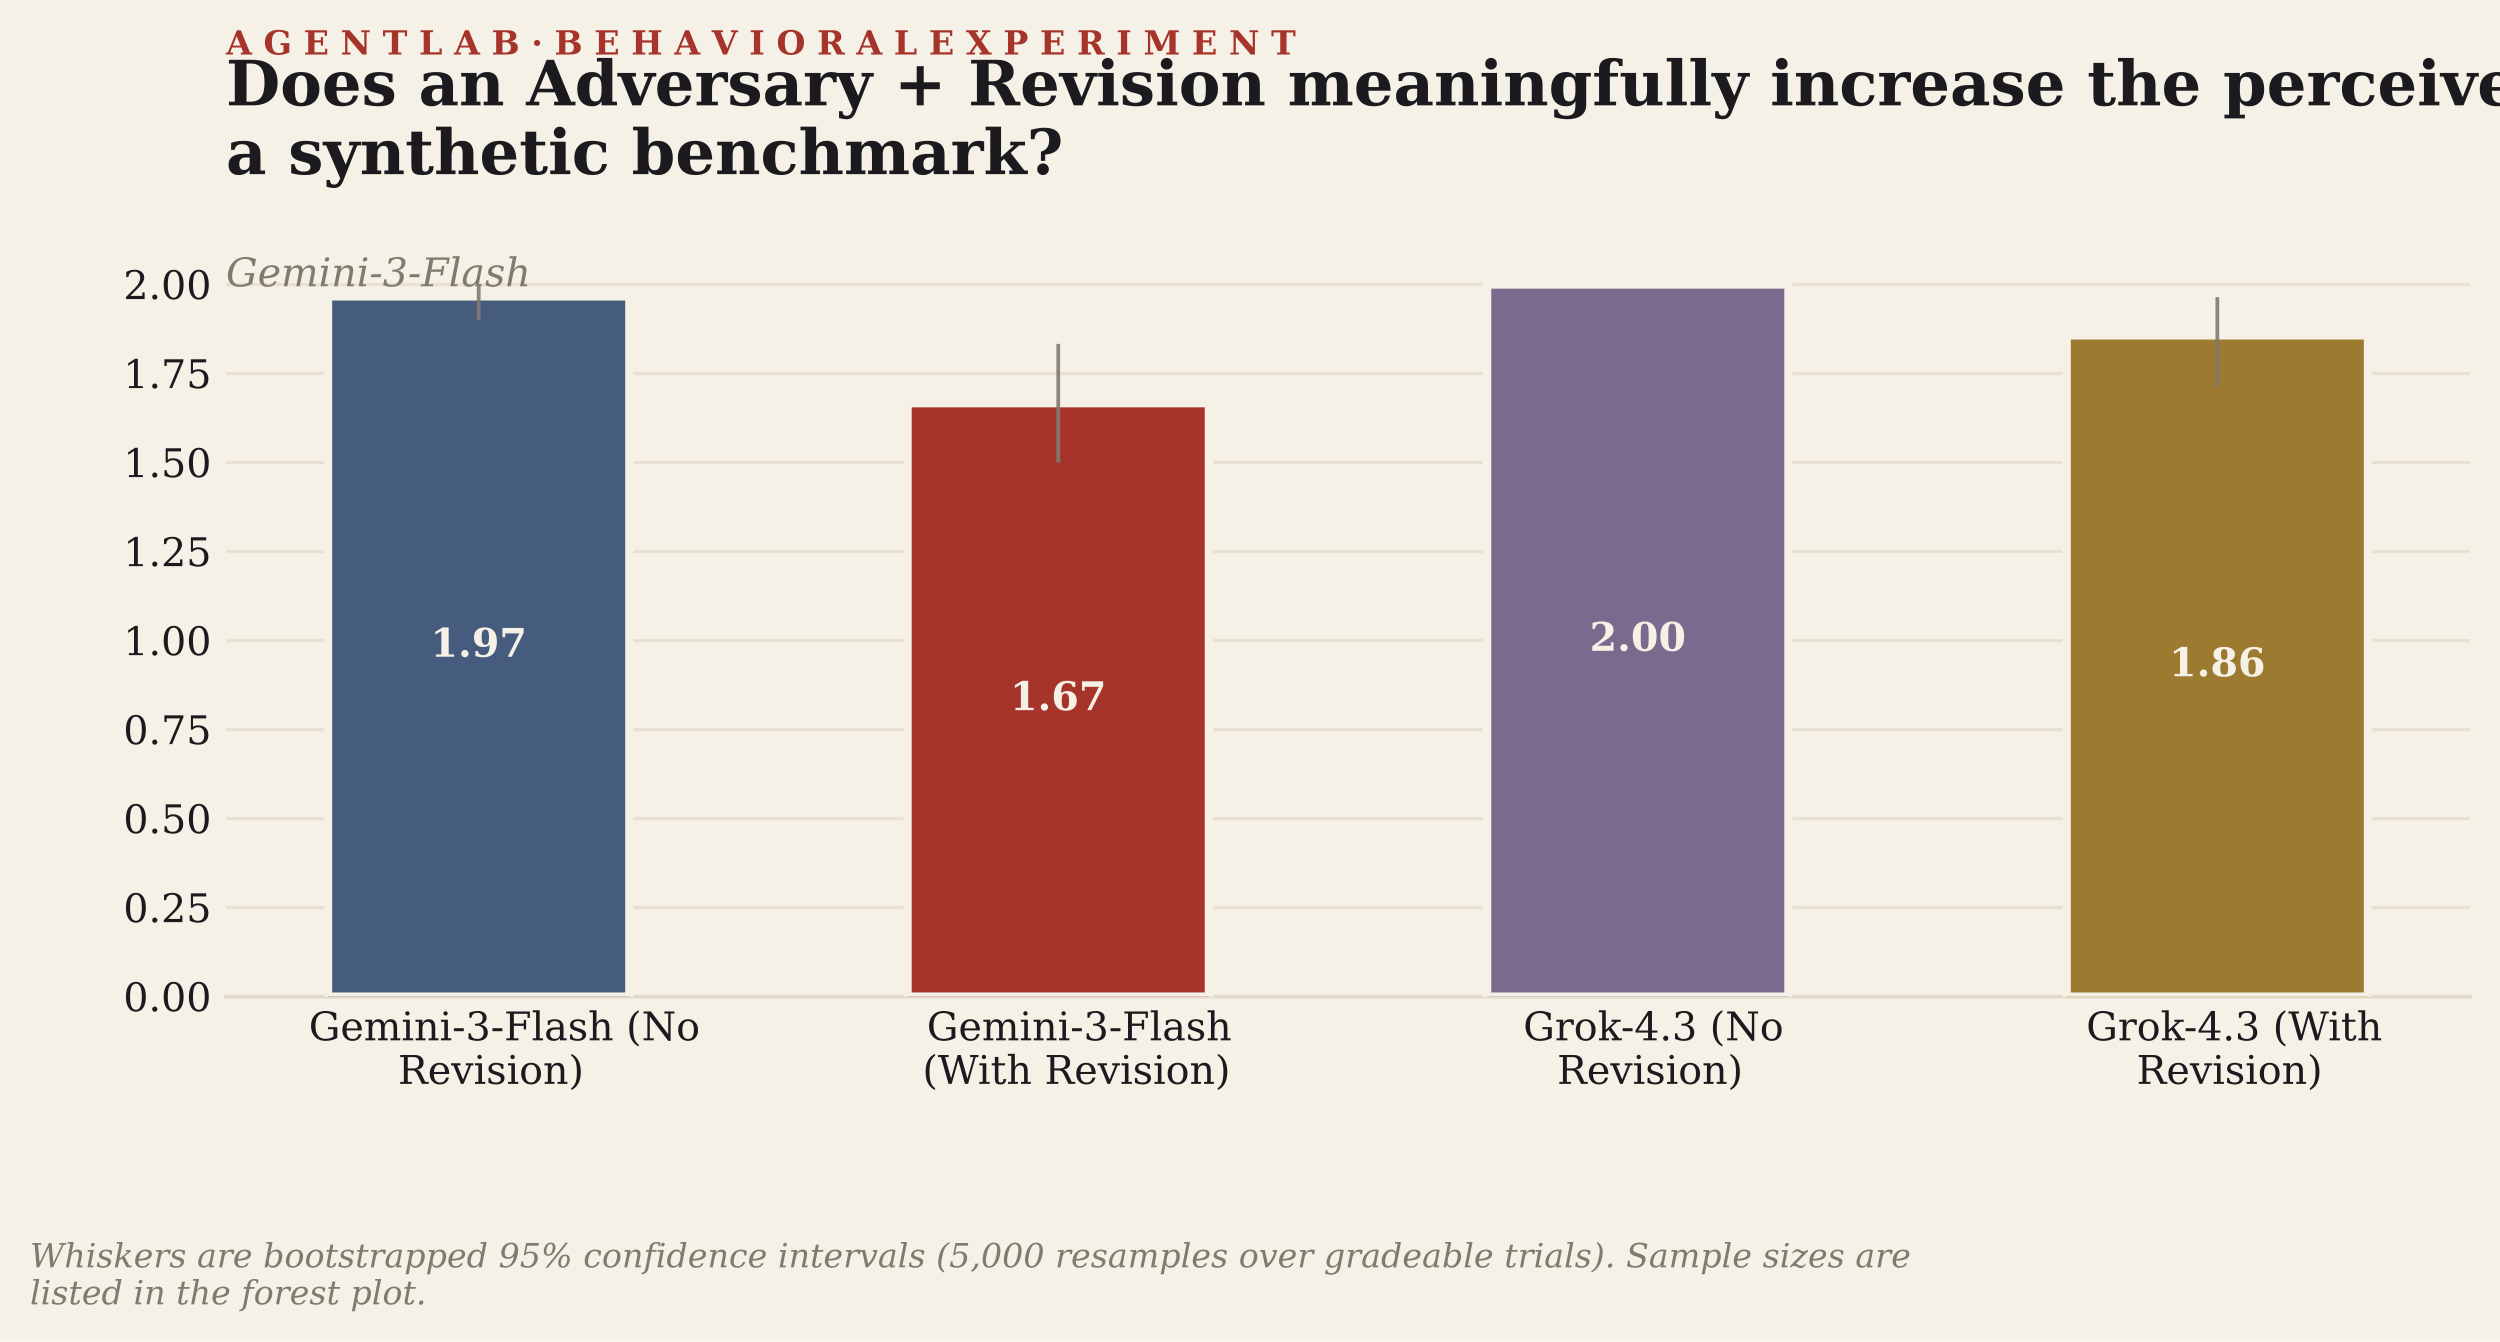
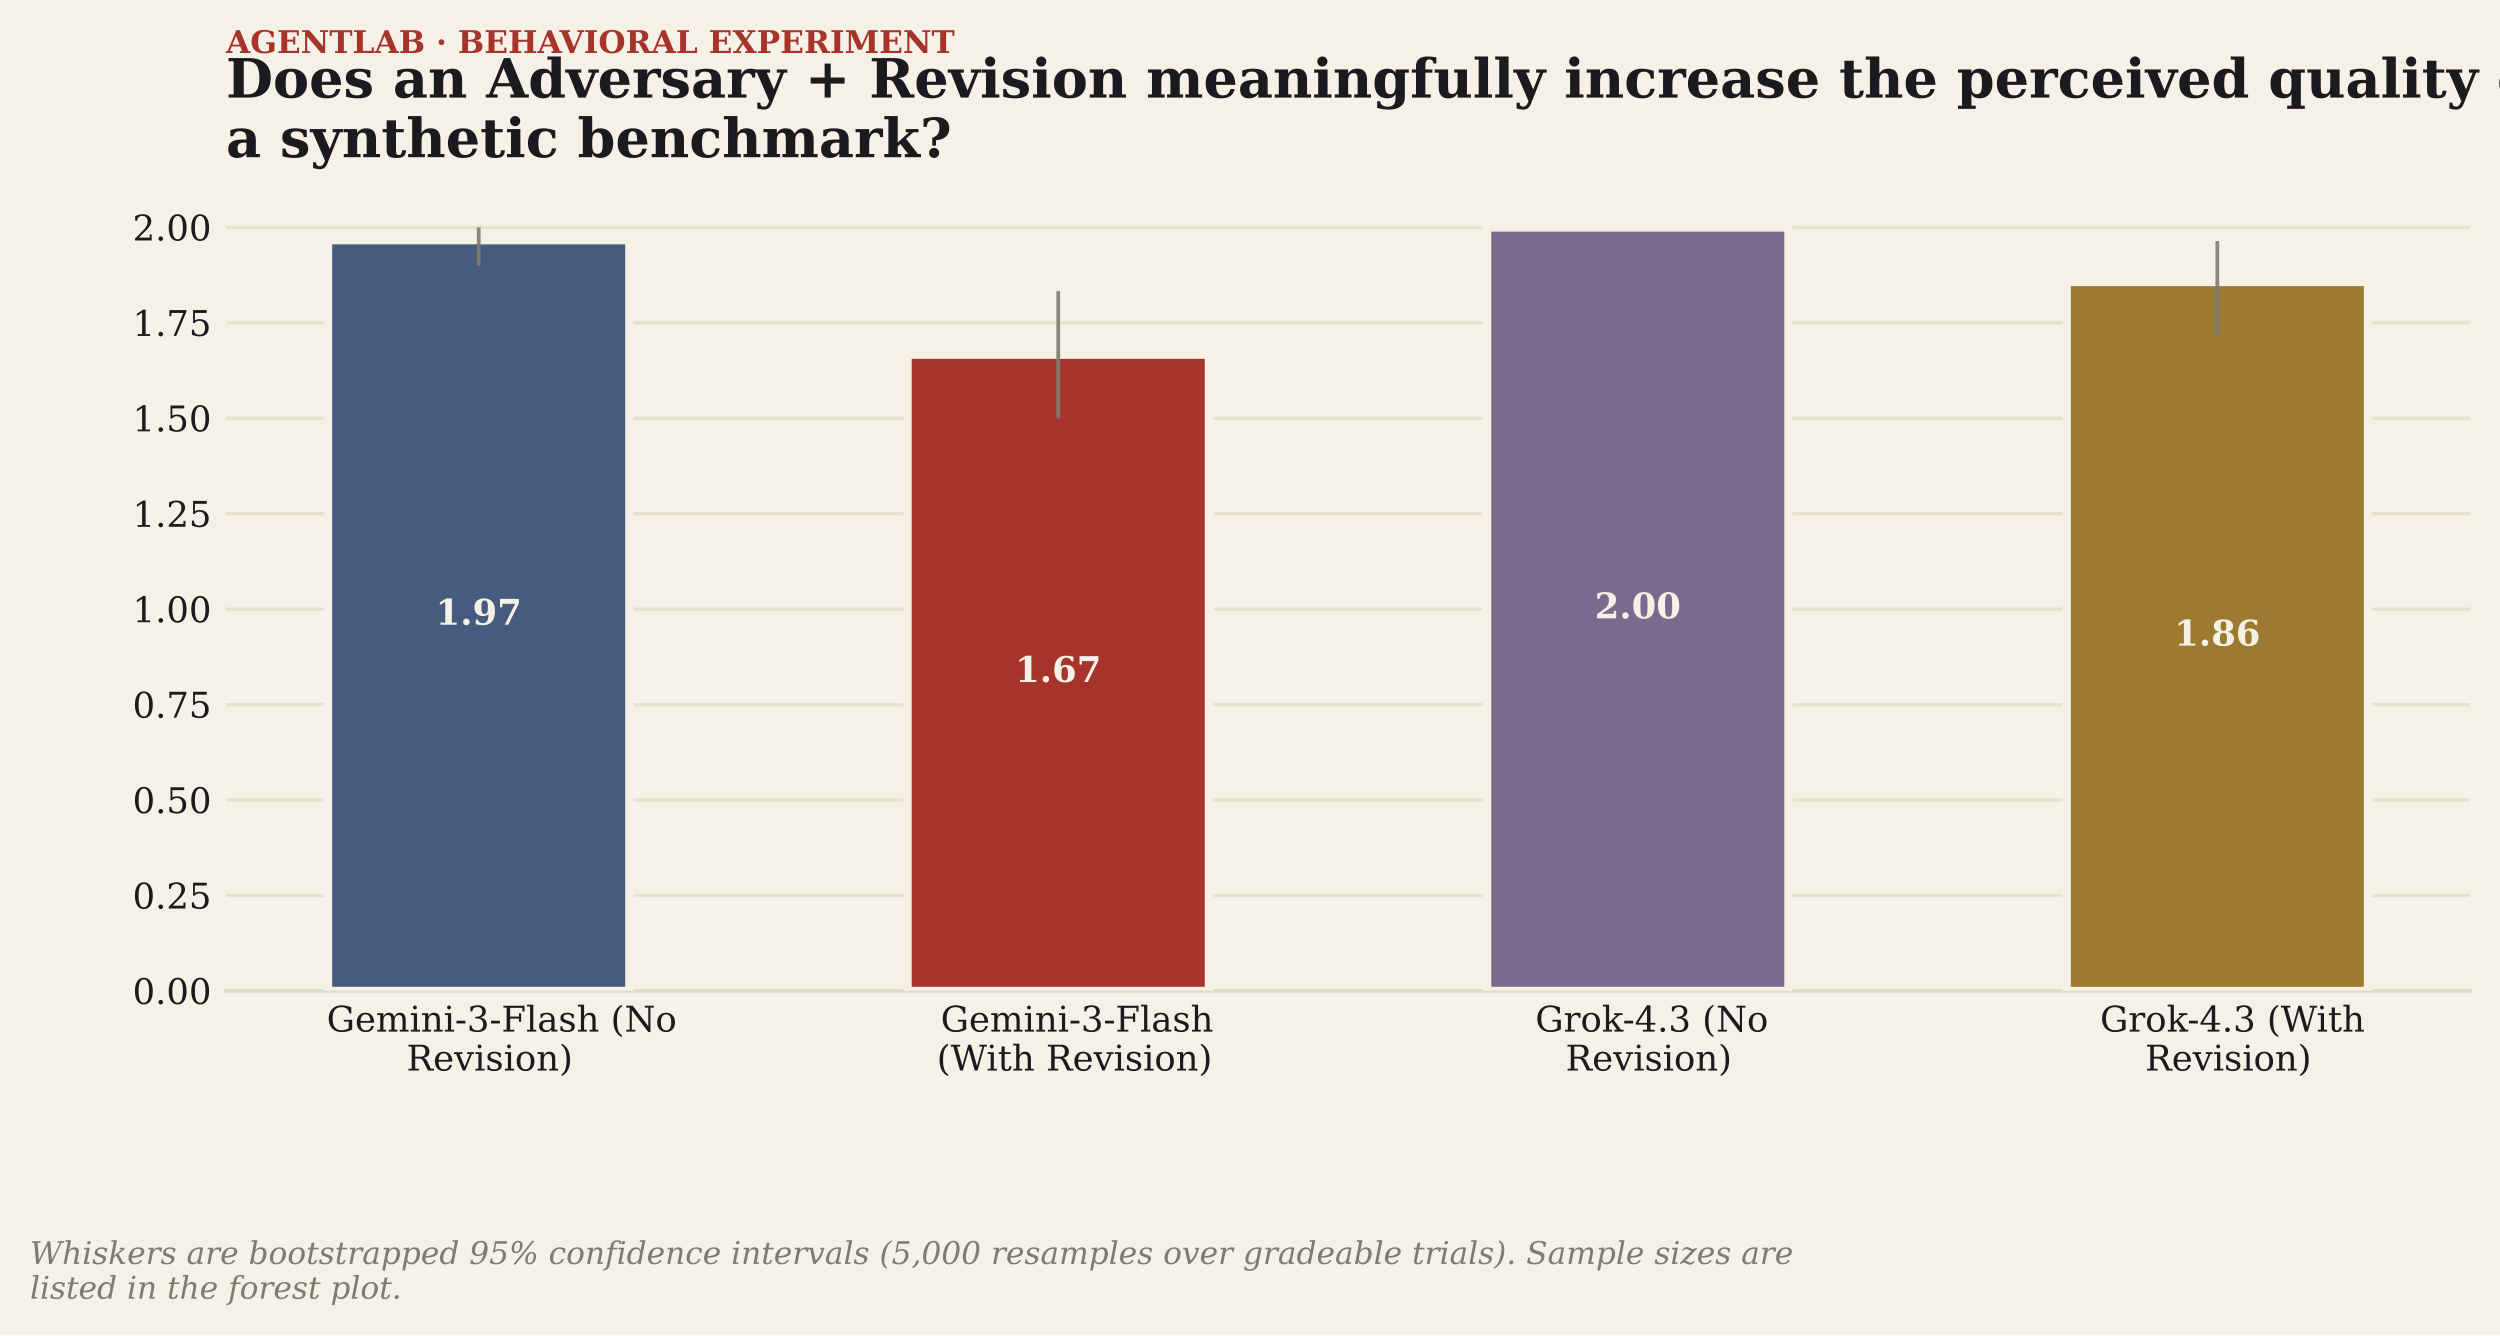
- <svg xmlns="http://www.w3.org/2000/svg" width="600.163pt" height="322.066pt" viewBox="0 0 600.163 322.066" version="1.1">
+ <svg xmlns="http://www.w3.org/2000/svg" width="600.163pt" height="320.597pt" viewBox="0 0 600.163 320.597" version="1.1">
  <defs>
    <style type="text/css">*{stroke-linejoin: round; stroke-linecap: butt}</style>
  </defs>
  <g id="figure_1">
    <g id="patch_1">
-       <path d="M 0 322.066  L 600.163 322.066  L 600.163 0  L 0 0  z " style="fill: #f6f1e6" />
+       <path d="M 0 320.597  L 600.163 320.597  L 600.163 0  L 0 0  z " style="fill: #f6f1e6" />
    </g>
    <g id="axes_1">
      <g id="patch_2">
-         <path d="M 54.259 239.251  L 592.963 239.251  L 592.963 59.755  L 54.259 59.755  z " style="fill: #f6f1e6" />
+         <path d="M 54.259 237.892  L 592.963 237.892  L 592.963 45.436  L 54.259 45.436  z " style="fill: #f6f1e6" />
      </g>
      <g id="matplotlib.axis_1">
        <g id="xtick_1">
          <g id="text_1">
-             <text style="fill: #1b1b1f; font: 9.5px 'Charter', 'Georgia', 'DejaVu Serif'" transform="translate(74.13436 249.7411)">Gemini-3-Flash (No</text>
-             <text style="fill: #1b1b1f; font: 9.5px 'Charter', 'Georgia', 'DejaVu Serif'" transform="translate(95.54573 260.1983)">Revision)</text>
+             <text style="fill: #1b1b1f; font: 8.5px 'Charter', 'Georgia', 'DejaVu Serif'" transform="translate(78.42749 247.646)">Gemini-3-Flash (No</text>
+             <text style="fill: #1b1b1f; font: 8.5px 'Charter', 'Georgia', 'DejaVu Serif'" transform="translate(97.58503 257.0024)">Revision)</text>
          </g>
        </g>
        <g id="xtick_2">
          <g id="text_2">
-             <text style="fill: #1b1b1f; font: 9.5px 'Charter', 'Georgia', 'DejaVu Serif'" transform="translate(222.5101 249.7411)">Gemini-3-Flash</text>
-             <text style="fill: #1b1b1f; font: 9.5px 'Charter', 'Georgia', 'DejaVu Serif'" transform="translate(221.4525 260.1983)">(With Revision)</text>
+             <text style="fill: #1b1b1f; font: 8.5px 'Charter', 'Georgia', 'DejaVu Serif'" transform="translate(225.8298 247.646)">Gemini-3-Flash</text>
+             <text style="fill: #1b1b1f; font: 8.5px 'Charter', 'Georgia', 'DejaVu Serif'" transform="translate(224.8835 257.0024)">(With Revision)</text>
          </g>
        </g>
        <g id="xtick_3">
          <g id="text_3">
-             <text style="fill: #1b1b1f; font: 9.5px 'Charter', 'Georgia', 'DejaVu Serif'" transform="translate(365.6839 249.7411)">Grok-4.3 (No</text>
-             <text style="fill: #1b1b1f; font: 9.5px 'Charter', 'Georgia', 'DejaVu Serif'" transform="translate(373.8019 260.1983)">Revision)</text>
+             <text style="fill: #1b1b1f; font: 8.5px 'Charter', 'Georgia', 'DejaVu Serif'" transform="translate(368.5777 247.646)">Grok-4.3 (No</text>
+             <text style="fill: #1b1b1f; font: 8.5px 'Charter', 'Georgia', 'DejaVu Serif'" transform="translate(375.8412 257.0024)">Revision)</text>
          </g>
        </g>
        <g id="xtick_4">
          <g id="text_4">
-             <text style="fill: #1b1b1f; font: 9.5px 'Charter', 'Georgia', 'DejaVu Serif'" transform="translate(500.8383 249.7411)">Grok-4.3 (With</text>
-             <text style="fill: #1b1b1f; font: 9.5px 'Charter', 'Georgia', 'DejaVu Serif'" transform="translate(512.93 260.1983)">Revision)</text>
+             <text style="fill: #1b1b1f; font: 8.5px 'Charter', 'Georgia', 'DejaVu Serif'" transform="translate(504.1504 247.646)">Grok-4.3 (With</text>
+             <text style="fill: #1b1b1f; font: 8.5px 'Charter', 'Georgia', 'DejaVu Serif'" transform="translate(514.9693 257.0024)">Revision)</text>
          </g>
        </g>
      </g>
      <g id="matplotlib.axis_2">
        <g id="ytick_1">
          <g id="line2d_1">
-             <path d="M 54.259 239.251  L 592.963 239.251  " clip-path="url(#p202a05c0cf)" style="fill: none; stroke: #e3dbc9; stroke-opacity: 0.7; stroke-width: 0.8; stroke-linecap: square" />
+             <path d="M 54.259 237.892  L 592.963 237.892  " clip-path="url(#p431f4a4c74)" style="fill: none; stroke: #e3dbc9; stroke-opacity: 0.7; stroke-width: 0.8; stroke-linecap: square" />
          </g>
          <g id="text_5">
-             <text style="fill: #1b1b1f; font: 9.5px 'Charter', 'Georgia', 'DejaVu Serif'; text-anchor: end" x="50.759" y="242.746" transform="rotate(-0 50.7592 242.7462)">0.00</text>
+             <text style="fill: #1b1b1f; font: 8.5px 'Charter', 'Georgia', 'DejaVu Serif'; text-anchor: end" x="50.759" y="241.019" transform="rotate(-0 50.7592 241.0189)">0.00</text>
          </g>
        </g>
        <g id="ytick_2">
          <g id="line2d_2">
-             <path d="M 54.259 217.883  L 592.963 217.883  " clip-path="url(#p202a05c0cf)" style="fill: none; stroke: #e3dbc9; stroke-opacity: 0.7; stroke-width: 0.8; stroke-linecap: square" />
+             <path d="M 54.259 214.98  L 592.963 214.98  " clip-path="url(#p431f4a4c74)" style="fill: none; stroke: #e3dbc9; stroke-opacity: 0.7; stroke-width: 0.8; stroke-linecap: square" />
          </g>
          <g id="text_6">
-             <text style="fill: #1b1b1f; font: 9.5px 'Charter', 'Georgia', 'DejaVu Serif'; text-anchor: end" x="50.759" y="221.378" transform="rotate(-0 50.7592 221.3776)">0.25</text>
+             <text style="fill: #1b1b1f; font: 8.5px 'Charter', 'Georgia', 'DejaVu Serif'; text-anchor: end" x="50.759" y="218.108" transform="rotate(-0 50.7592 218.1075)">0.25</text>
          </g>
        </g>
        <g id="ytick_3">
          <g id="line2d_3">
-             <path d="M 54.259 196.514  L 592.963 196.514  " clip-path="url(#p202a05c0cf)" style="fill: none; stroke: #e3dbc9; stroke-opacity: 0.7; stroke-width: 0.8; stroke-linecap: square" />
+             <path d="M 54.259 192.069  L 592.963 192.069  " clip-path="url(#p431f4a4c74)" style="fill: none; stroke: #e3dbc9; stroke-opacity: 0.7; stroke-width: 0.8; stroke-linecap: square" />
          </g>
          <g id="text_7">
-             <text style="fill: #1b1b1f; font: 9.5px 'Charter', 'Georgia', 'DejaVu Serif'; text-anchor: end" x="50.759" y="200.009" transform="rotate(-0 50.7592 200.009)">0.50</text>
+             <text style="fill: #1b1b1f; font: 8.5px 'Charter', 'Georgia', 'DejaVu Serif'; text-anchor: end" x="50.759" y="195.196" transform="rotate(-0 50.7592 195.1961)">0.50</text>
          </g>
        </g>
        <g id="ytick_4">
          <g id="line2d_4">
-             <path d="M 54.259 175.145  L 592.963 175.145  " clip-path="url(#p202a05c0cf)" style="fill: none; stroke: #e3dbc9; stroke-opacity: 0.7; stroke-width: 0.8; stroke-linecap: square" />
+             <path d="M 54.259 169.158  L 592.963 169.158  " clip-path="url(#p431f4a4c74)" style="fill: none; stroke: #e3dbc9; stroke-opacity: 0.7; stroke-width: 0.8; stroke-linecap: square" />
          </g>
          <g id="text_8">
-             <text style="fill: #1b1b1f; font: 9.5px 'Charter', 'Georgia', 'DejaVu Serif'; text-anchor: end" x="50.759" y="178.64" transform="rotate(-0 50.7592 178.6405)">0.75</text>
+             <text style="fill: #1b1b1f; font: 8.5px 'Charter', 'Georgia', 'DejaVu Serif'; text-anchor: end" x="50.759" y="172.285" transform="rotate(-0 50.7592 172.2847)">0.75</text>
          </g>
        </g>
        <g id="ytick_5">
          <g id="line2d_5">
-             <path d="M 54.259 153.777  L 592.963 153.777  " clip-path="url(#p202a05c0cf)" style="fill: none; stroke: #e3dbc9; stroke-opacity: 0.7; stroke-width: 0.8; stroke-linecap: square" />
+             <path d="M 54.259 146.246  L 592.963 146.246  " clip-path="url(#p431f4a4c74)" style="fill: none; stroke: #e3dbc9; stroke-opacity: 0.7; stroke-width: 0.8; stroke-linecap: square" />
          </g>
          <g id="text_9">
-             <text style="fill: #1b1b1f; font: 9.5px 'Charter', 'Georgia', 'DejaVu Serif'; text-anchor: end" x="50.759" y="157.272" transform="rotate(-0 50.7592 157.2719)">1.00</text>
+             <text style="fill: #1b1b1f; font: 8.5px 'Charter', 'Georgia', 'DejaVu Serif'; text-anchor: end" x="50.759" y="149.373" transform="rotate(-0 50.7592 149.3732)">1.00</text>
          </g>
        </g>
        <g id="ytick_6">
          <g id="line2d_6">
-             <path d="M 54.259 132.408  L 592.963 132.408  " clip-path="url(#p202a05c0cf)" style="fill: none; stroke: #e3dbc9; stroke-opacity: 0.7; stroke-width: 0.8; stroke-linecap: square" />
+             <path d="M 54.259 123.335  L 592.963 123.335  " clip-path="url(#p431f4a4c74)" style="fill: none; stroke: #e3dbc9; stroke-opacity: 0.7; stroke-width: 0.8; stroke-linecap: square" />
          </g>
          <g id="text_10">
-             <text style="fill: #1b1b1f; font: 9.5px 'Charter', 'Georgia', 'DejaVu Serif'; text-anchor: end" x="50.759" y="135.903" transform="rotate(-0 50.7592 135.9033)">1.25</text>
+             <text style="fill: #1b1b1f; font: 8.5px 'Charter', 'Georgia', 'DejaVu Serif'; text-anchor: end" x="50.759" y="126.462" transform="rotate(-0 50.7592 126.4618)">1.25</text>
          </g>
        </g>
        <g id="ytick_7">
          <g id="line2d_7">
-             <path d="M 54.259 111.04  L 592.963 111.04  " clip-path="url(#p202a05c0cf)" style="fill: none; stroke: #e3dbc9; stroke-opacity: 0.7; stroke-width: 0.8; stroke-linecap: square" />
+             <path d="M 54.259 100.423  L 592.963 100.423  " clip-path="url(#p431f4a4c74)" style="fill: none; stroke: #e3dbc9; stroke-opacity: 0.7; stroke-width: 0.8; stroke-linecap: square" />
          </g>
          <g id="text_11">
-             <text style="fill: #1b1b1f; font: 9.5px 'Charter', 'Georgia', 'DejaVu Serif'; text-anchor: end" x="50.759" y="114.535" transform="rotate(-0 50.7592 114.5347)">1.50</text>
+             <text style="fill: #1b1b1f; font: 8.5px 'Charter', 'Georgia', 'DejaVu Serif'; text-anchor: end" x="50.759" y="103.55" transform="rotate(-0 50.7592 103.5504)">1.50</text>
          </g>
        </g>
        <g id="ytick_8">
          <g id="line2d_8">
-             <path d="M 54.259 89.671  L 592.963 89.671  " clip-path="url(#p202a05c0cf)" style="fill: none; stroke: #e3dbc9; stroke-opacity: 0.7; stroke-width: 0.8; stroke-linecap: square" />
+             <path d="M 54.259 77.512  L 592.963 77.512  " clip-path="url(#p431f4a4c74)" style="fill: none; stroke: #e3dbc9; stroke-opacity: 0.7; stroke-width: 0.8; stroke-linecap: square" />
          </g>
          <g id="text_12">
-             <text style="fill: #1b1b1f; font: 9.5px 'Charter', 'Georgia', 'DejaVu Serif'; text-anchor: end" x="50.759" y="93.166" transform="rotate(-0 50.7592 93.16617)">1.75</text>
+             <text style="fill: #1b1b1f; font: 8.5px 'Charter', 'Georgia', 'DejaVu Serif'; text-anchor: end" x="50.759" y="80.639" transform="rotate(-0 50.7592 80.63895)">1.75</text>
          </g>
        </g>
        <g id="ytick_9">
          <g id="line2d_9">
-             <path d="M 54.259 68.303  L 592.963 68.303  " clip-path="url(#p202a05c0cf)" style="fill: none; stroke: #e3dbc9; stroke-opacity: 0.7; stroke-width: 0.8; stroke-linecap: square" />
+             <path d="M 54.259 54.6  L 592.963 54.6  " clip-path="url(#p431f4a4c74)" style="fill: none; stroke: #e3dbc9; stroke-opacity: 0.7; stroke-width: 0.8; stroke-linecap: square" />
          </g>
          <g id="text_13">
-             <text style="fill: #1b1b1f; font: 9.5px 'Charter', 'Georgia', 'DejaVu Serif'; text-anchor: end" x="50.759" y="71.798" transform="rotate(-0 50.7592 71.7976)">2.00</text>
+             <text style="fill: #1b1b1f; font: 8.5px 'Charter', 'Georgia', 'DejaVu Serif'; text-anchor: end" x="50.759" y="57.728" transform="rotate(-0 50.7592 57.72752)">2.00</text>
          </g>
        </g>
      </g>
      <g id="patch_3">
-         <path d="M 54.259 239.251  L 592.963 239.251  " style="fill: none; stroke: #e3dbc9; stroke-width: 0.9; stroke-linejoin: miter; stroke-linecap: square" />
+         <path d="M 54.259 237.892  L 592.963 237.892  " style="fill: none; stroke: #e3dbc9; stroke-width: 0.9; stroke-linejoin: miter; stroke-linecap: square" />
      </g>
      <g id="patch_4">
-         <path d="M 78.746 239.251  L 151.092 239.251  L 151.092 71.152  L 78.746 71.152  z " clip-path="url(#p202a05c0cf)" style="fill: #465c7e; stroke: #f6f1e6; stroke-width: 2; stroke-linejoin: miter" />
+         <path d="M 78.746 237.892  L 151.092 237.892  L 151.092 57.655  L 78.746 57.655  z " clip-path="url(#p431f4a4c74)" style="fill: #465c7e; stroke: #f6f1e6; stroke-width: 2; stroke-linejoin: miter" />
      </g>
      <g id="patch_5">
-         <path d="M 217.874 239.251  L 290.22 239.251  L 290.22 96.794  L 217.874 96.794  z " clip-path="url(#p202a05c0cf)" style="fill: #a6342b; stroke: #f6f1e6; stroke-width: 2; stroke-linejoin: miter" />
+         <path d="M 217.874 237.892  L 290.22 237.892  L 290.22 85.149  L 217.874 85.149  z " clip-path="url(#p431f4a4c74)" style="fill: #a6342b; stroke: #f6f1e6; stroke-width: 2; stroke-linejoin: miter" />
      </g>
      <g id="patch_6">
-         <path d="M 357.002 239.251  L 429.349 239.251  L 429.349 68.303  L 357.002 68.303  z " clip-path="url(#p202a05c0cf)" style="fill: #7a6b8e; stroke: #f6f1e6; stroke-width: 2; stroke-linejoin: miter" />
+         <path d="M 357.002 237.892  L 429.349 237.892  L 429.349 54.6  L 357.002 54.6  z " clip-path="url(#p431f4a4c74)" style="fill: #7a6b8e; stroke: #f6f1e6; stroke-width: 2; stroke-linejoin: miter" />
      </g>
      <g id="patch_7">
-         <path d="M 496.13 239.251  L 568.477 239.251  L 568.477 80.513  L 496.13 80.513  z " clip-path="url(#p202a05c0cf)" style="fill: #9c7a2f; stroke: #f6f1e6; stroke-width: 2; stroke-linejoin: miter" />
+         <path d="M 496.13 237.892  L 568.477 237.892  L 568.477 67.693  L 496.13 67.693  z " clip-path="url(#p431f4a4c74)" style="fill: #9c7a2f; stroke: #f6f1e6; stroke-width: 2; stroke-linejoin: miter" />
      </g>
      <g id="text_14">
-         <text style="fill: #f6f1e6; font: 700 9.5px 'Charter', 'Iowan Old Style', 'Hoefler Text', 'Georgia', 'DejaVu Serif'; text-anchor: middle" x="114.919" y="157.662" transform="rotate(-0 114.9191 157.6618)">1.97</text>
+         <text style="fill: #f6f1e6; font: 700 8.5px 'Charter', 'Iowan Old Style', 'Hoefler Text', 'Georgia', 'DejaVu Serif'; text-anchor: middle" x="114.919" y="149.975" transform="rotate(-0 114.9191 149.975)">1.97</text>
      </g>
      <g id="text_15">
-         <text style="fill: #f6f1e6; font: 700 9.5px 'Charter', 'Iowan Old Style', 'Hoefler Text', 'Georgia', 'DejaVu Serif'; text-anchor: middle" x="254.047" y="170.483" transform="rotate(-0 254.0471 170.483)">1.67</text>
+         <text style="fill: #f6f1e6; font: 700 8.5px 'Charter', 'Iowan Old Style', 'Hoefler Text', 'Georgia', 'DejaVu Serif'; text-anchor: middle" x="254.047" y="163.722" transform="rotate(-0 254.0471 163.7218)">1.67</text>
      </g>
      <g id="text_16">
-         <text style="fill: #f6f1e6; font: 700 9.5px 'Charter', 'Iowan Old Style', 'Hoefler Text', 'Georgia', 'DejaVu Serif'; text-anchor: middle" x="393.175" y="156.237" transform="rotate(-0 393.1753 156.2373)">2.00</text>
+         <text style="fill: #f6f1e6; font: 700 8.5px 'Charter', 'Iowan Old Style', 'Hoefler Text', 'Georgia', 'DejaVu Serif'; text-anchor: middle" x="393.175" y="148.448" transform="rotate(-0 393.1753 148.4475)">2.00</text>
      </g>
      <g id="text_17">
-         <text style="fill: #f6f1e6; font: 700 9.5px 'Charter', 'Iowan Old Style', 'Hoefler Text', 'Georgia', 'DejaVu Serif'; text-anchor: middle" x="532.303" y="162.343" transform="rotate(-0 532.3033 162.3426)">1.86</text>
+         <text style="fill: #f6f1e6; font: 700 8.5px 'Charter', 'Iowan Old Style', 'Hoefler Text', 'Georgia', 'DejaVu Serif'; text-anchor: middle" x="532.303" y="154.994" transform="rotate(-0 532.3033 154.9937)">1.86</text>
      </g>
      <g id="text_18">
-         <text style="fill: #a6342b; font: 700 8px 'Charter', 'Iowan Old Style', 'Hoefler Text', 'Georgia', 'DejaVu Serif'; text-anchor: start" x="54.259" y="13.086" transform="rotate(-0 54.2592 13.08625)">A  G  E  N  T  L  A  B     ·     B  E  H  A  V  I  O  R  A  L     E  X  P  E  R  I  M  E  N  T</text>
+         <text style="fill: #a6342b; font: 700 7.5px 'Charter', 'Iowan Old Style', 'Hoefler Text', 'Georgia', 'DejaVu Serif'; text-anchor: start" x="54.259" y="12.718" transform="rotate(-0 54.2592 12.71836)">AGENTLAB · BEHAVIORAL EXPERIMENT</text>
      </g>
      <g id="text_19">
-         <text style="fill: #1b1b1f; font: 700 15px 'Charter', 'Iowan Old Style', 'Hoefler Text', 'Georgia', 'DejaVu Serif'" transform="translate(54.2592 25.29436)">Does an Adversary + Revision meaningfully increase the perceived quality of</text>
-         <text style="fill: #1b1b1f; font: 700 15px 'Charter', 'Iowan Old Style', 'Hoefler Text', 'Georgia', 'DejaVu Serif'" transform="translate(54.2592 41.80561)">a synthetic benchmark?</text>
-       </g>
-       <g id="text_20">
-         <text style="fill: #807a6f; font: italic 9.5px 'Charter', 'Iowan Old Style', 'Hoefler Text', 'Georgia', 'DejaVu Serif'; text-anchor: start" x="54.259" y="68.73" transform="rotate(-0 54.2592 68.73001)">Gemini-3-Flash</text>
+         <text style="fill: #1b1b1f; font: 700 13px 'Charter', 'Iowan Old Style', 'Hoefler Text', 'Georgia', 'DejaVu Serif'" transform="translate(54.2592 23.42789)">Does an Adversary + Revision meaningfully increase the perceived quality of</text>
+         <text style="fill: #1b1b1f; font: 700 13px 'Charter', 'Iowan Old Style', 'Hoefler Text', 'Georgia', 'DejaVu Serif'" transform="translate(54.2592 37.73764)">a synthetic benchmark?</text>
      </g>
      <g id="LineCollection_1">
-         <path d="M 114.919 76.85  L 114.919 68.303  " clip-path="url(#p202a05c0cf)" style="fill: none; stroke: #807a6f; stroke-opacity: 0.9; stroke-width: 0.9" />
-         <path d="M 254.047 111.04  L 254.047 82.548  " clip-path="url(#p202a05c0cf)" style="fill: none; stroke: #807a6f; stroke-opacity: 0.9; stroke-width: 0.9" />
-         <path d="M 393.175 68.303  L 393.175 68.303  " clip-path="url(#p202a05c0cf)" style="fill: none; stroke: #807a6f; stroke-opacity: 0.9; stroke-width: 0.9" />
-         <path d="M 532.303 92.724  L 532.303 71.355  " clip-path="url(#p202a05c0cf)" style="fill: none; stroke: #807a6f; stroke-opacity: 0.9; stroke-width: 0.9" />
+         <path d="M 114.919 63.765  L 114.919 54.6  " clip-path="url(#p431f4a4c74)" style="fill: none; stroke: #807a6f; stroke-opacity: 0.9; stroke-width: 0.9" />
+         <path d="M 254.047 100.423  L 254.047 69.875  " clip-path="url(#p431f4a4c74)" style="fill: none; stroke: #807a6f; stroke-opacity: 0.9; stroke-width: 0.9" />
+         <path d="M 393.175 54.6  L 393.175 54.6  " clip-path="url(#p431f4a4c74)" style="fill: none; stroke: #807a6f; stroke-opacity: 0.9; stroke-width: 0.9" />
+         <path d="M 532.303 80.785  L 532.303 57.874  " clip-path="url(#p431f4a4c74)" style="fill: none; stroke: #807a6f; stroke-opacity: 0.9; stroke-width: 0.9" />
      </g>
    </g>
-     <g id="text_21">
-       <text style="fill: #807a6f; font: italic 8px 'Charter', 'Georgia', 'DejaVu Serif'" transform="translate(7.2 304.2362)">Whiskers are bootstrapped 95% confidence intervals (5,000 resamples over gradeable trials). Sample sizes are</text>
-       <text style="fill: #807a6f; font: italic 8px 'Charter', 'Georgia', 'DejaVu Serif'" transform="translate(7.2 313.1232)">listed in the forest plot.</text>
+     <g id="text_20">
+       <text style="fill: #807a6f; font: italic 7.5px 'Charter', 'Georgia', 'DejaVu Serif'" transform="translate(7.2 303.4323)">Whiskers are bootstrapped 95% confidence intervals (5,000 resamples over gradeable trials). Sample sizes are</text>
+       <text style="fill: #807a6f; font: italic 7.5px 'Charter', 'Georgia', 'DejaVu Serif'" transform="translate(7.2 311.7639)">listed in the forest plot.</text>
    </g>
  </g>
  <defs>
-     <clipPath id="p202a05c0cf">
-       <rect x="54.259" y="59.755" width="538.704" height="179.496" />
+     <clipPath id="p431f4a4c74">
+       <rect x="54.259" y="45.436" width="538.704" height="192.456" />
    </clipPath>
  </defs>
</svg>
